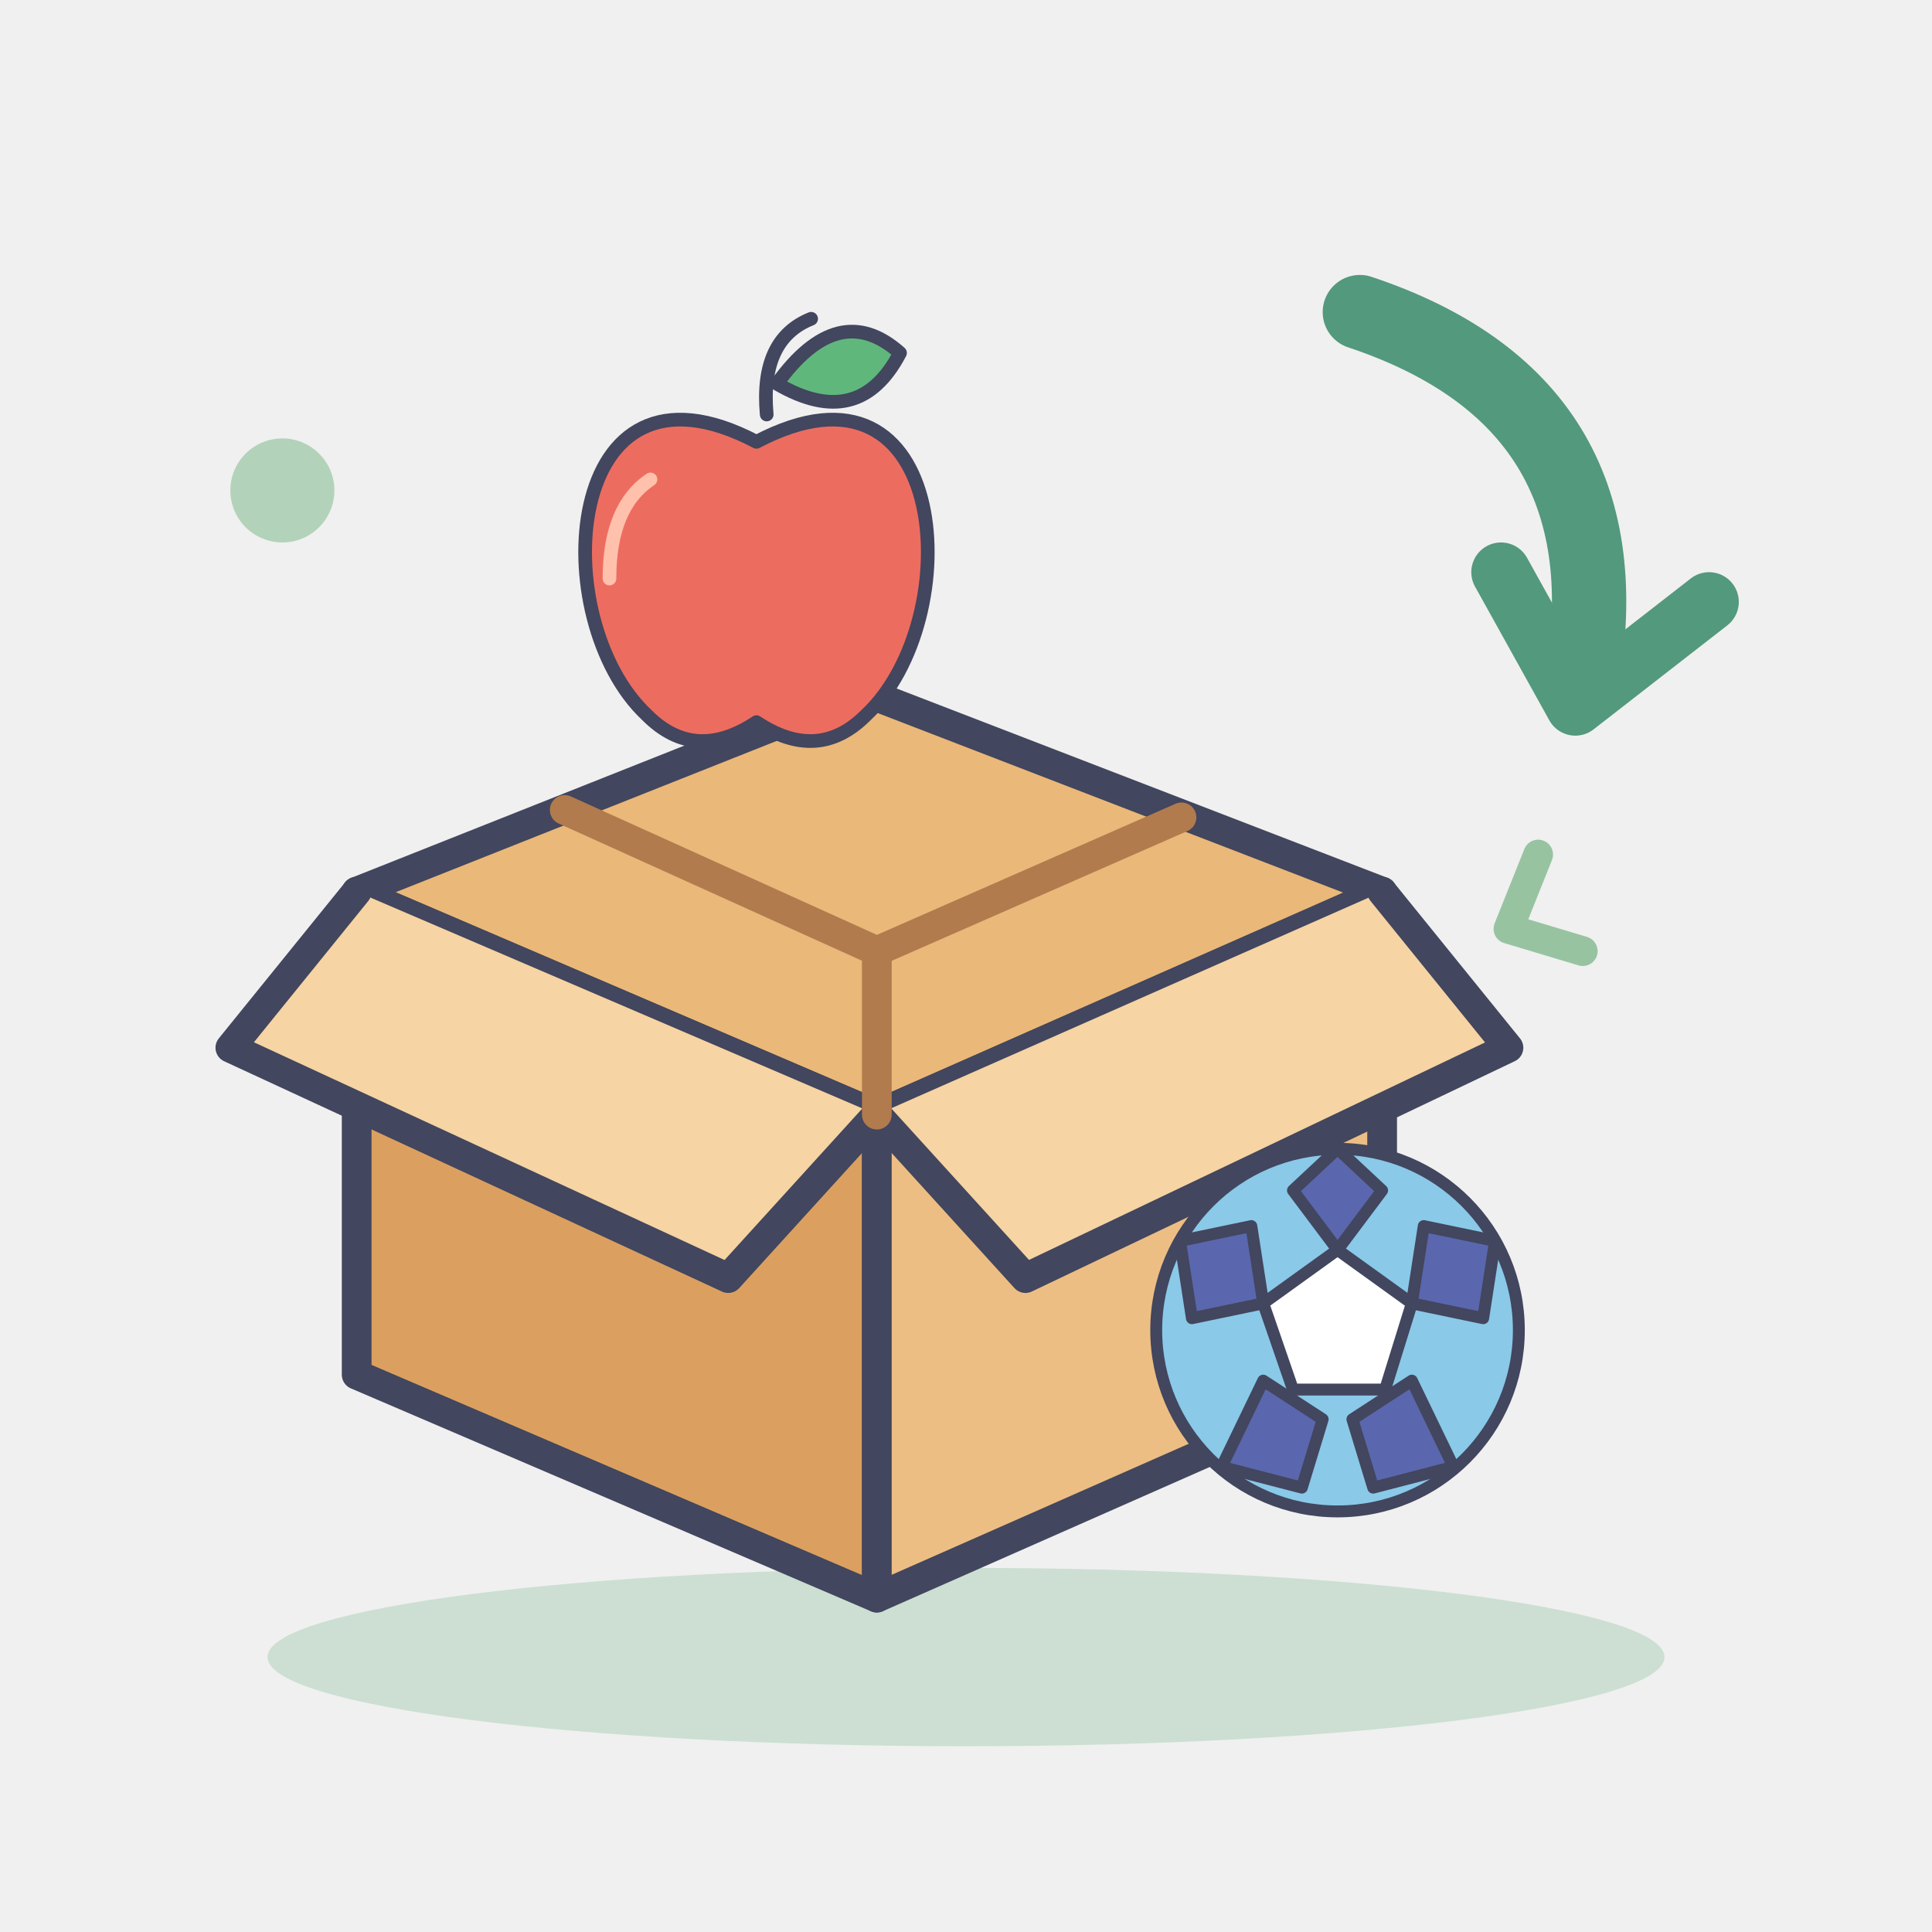
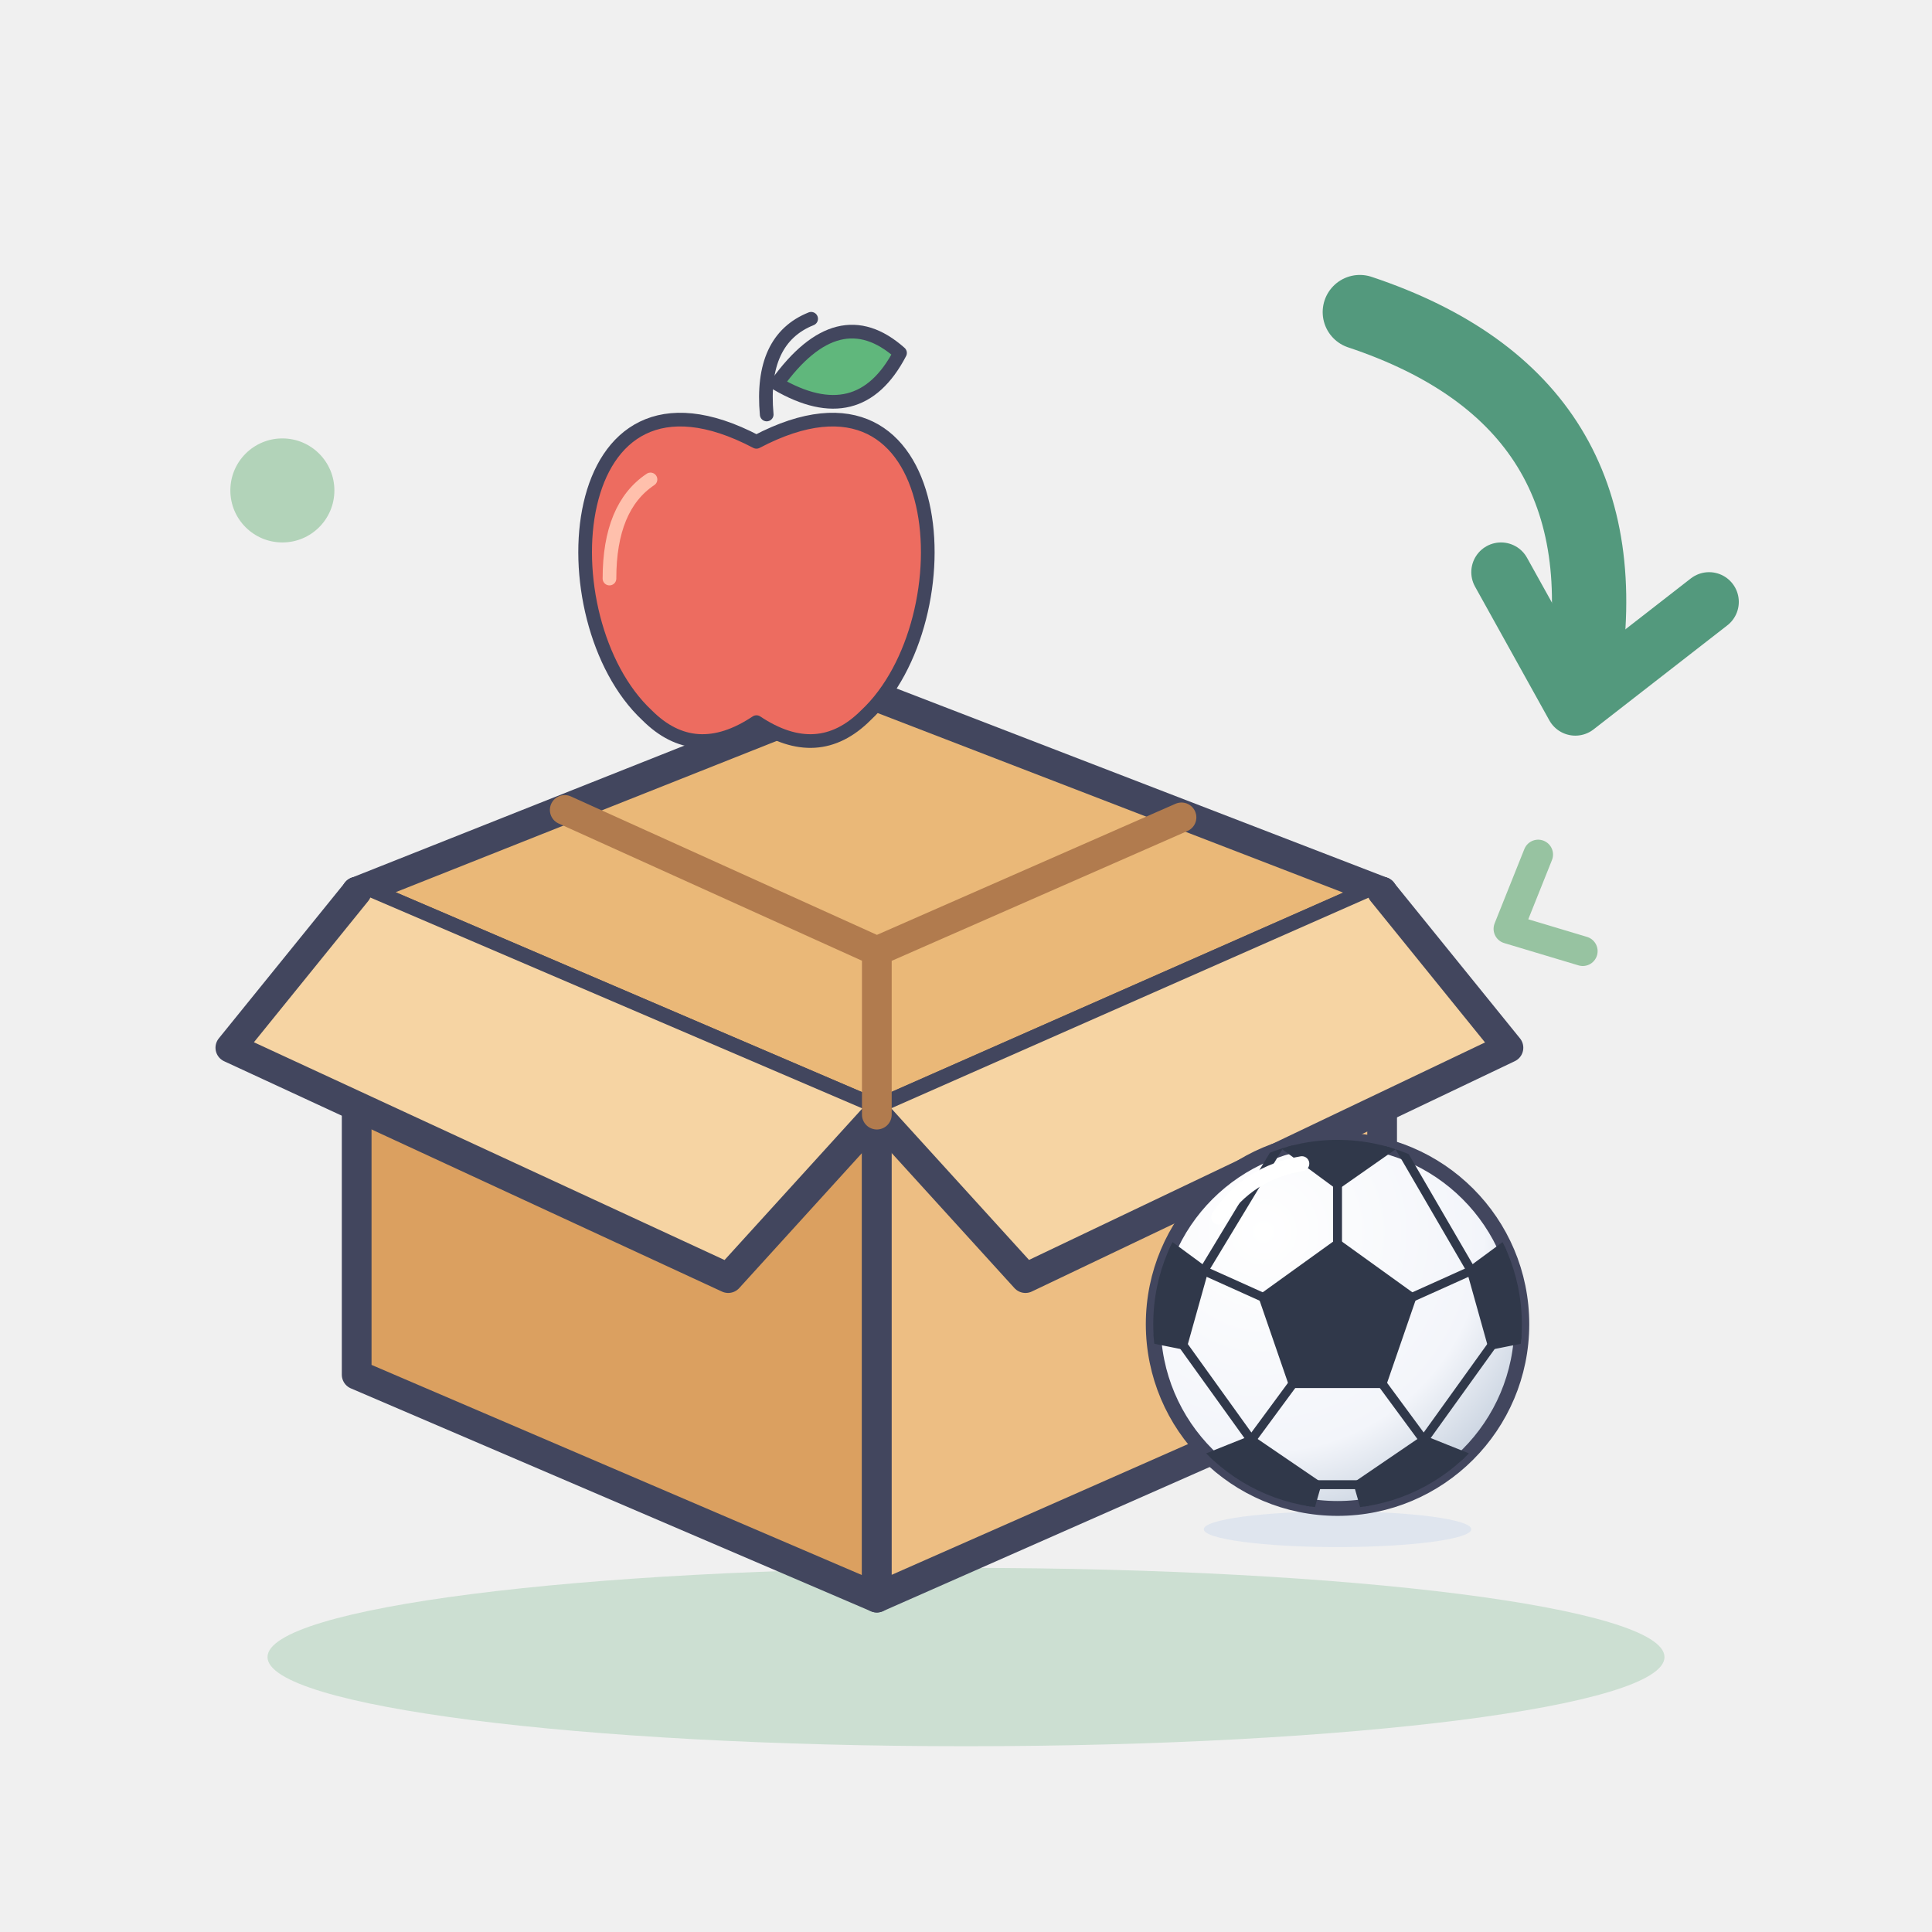
<svg xmlns="http://www.w3.org/2000/svg" viewBox="0 0 260 260" fill="none">
  <g stroke="#42465e" stroke-width="4" stroke-linecap="round" stroke-linejoin="round">
    <ellipse cx="130" cy="223" rx="94" ry="12" fill="#ccdfd2" stroke="none" />
    <path d="m48 120 68-27 70 27-68 30z" fill="#eab878" />
    <path d="m48 120 70 30v65l-70-30z" fill="#dba060" />
    <path d="m118 150 68-30v65l-68 30z" fill="#edbe83" />
    <path d="m48 120-17 21 67 31 20-22m68-30 17 21-65 31-20-22" fill="#f6d4a3" />
    <path d="m76 109 42 19 41-18M118 128v22" stroke="#b17b4e" />
    <g transform="translate(65 36) scale(.46)">
      <path d="M83 43q-2-22 13-28" fill="none" />
      <path d="M86 34q18-25 36-9-12 23-36 9" fill="#60b77c" />
      <path d="M80 51C23 21 18 103 48 131q14 14 32 2 18 12 32-2c30-28 25-110-32-80" fill="#ed6c60" />
      <path d="M49 62q-12 8-12 29" stroke="#ffc0ac" fill="none" />
    </g>
    <g transform="translate(148 147) scale(.4)">
-       <circle cx="80" cy="80" r="61" fill="#8ac9e8" />
-       <path d="m80 53 25 18-9 29H65l-10-29z" fill="#fff" />
-       <path d="m80 19-15 14 15 20 15-20zM27 50l4 26 24-5-4-26zM133 50l-24-5-4 26 24 5zM41 126l27 7 7-23-20-13zM119 126l-14-29-20 13 7 23z" fill="#5a67ae" />
+       <defs>
+         <clipPath id="ball-edge">
+           <circle cx="80" cy="78" r="62" />
+         </clipPath>
+         <radialGradient id="ball-shade" cx=".3" cy=".25" r=".85">
+           <stop stop-color="#fff" />
+           <stop offset=".7" stop-color="#f3f5fa" />
+           <stop offset="1" stop-color="#c3cedc" />
+         </radialGradient>
+       </defs>
+       <ellipse cx="80" cy="147" rx="45" ry="6" fill="#dfe5ee" stroke="none" />
+       <circle cx="80" cy="78" r="62" fill="url(#ball-shade)" stroke-width="5" />
+       <g clip-path="url(#ball-edge)" stroke="#30384a" stroke-width="3">
+         <path d="m80 51 25 18-10 29H65L55 69z" fill="#30384a" />
+         <path d="M80 51V31M55 69 35 60M65 98l-14 19m44-19 14 19m-4-48 20-9" fill="none" />
+         <path d="m61 17 19 14 20-14-20-10zM16 46l19 14-7 25-20-4zM144 46l-19 14 7 25 20-4zM36 123l15-6 22 15-6 21-24-8zM124 123l-15-6-22 15 6 21 24-8z" fill="#30384a" />
+         <path d="M61 17 35 60M100 17l25 43M28 85l23 32m81-32-23 32m-36 15h14" fill="none" />
+       </g>
+       <path d="M40 42q10-15 28-18" stroke="#fff" stroke-width="5" fill="none" />
    </g>
    <path d="M183 42q36 12 30 49" stroke="#53997d" stroke-width="10" />
    <path d="m202 77 10 18 18-14" stroke="#53997d" stroke-width="8" />
    <circle cx="38" cy="66" r="7" fill="#b2d3b9" stroke="none" />
    <path d="m203 125 4-10m-4 10 10 3" stroke="#97c3a1" />
  </g>
</svg>
